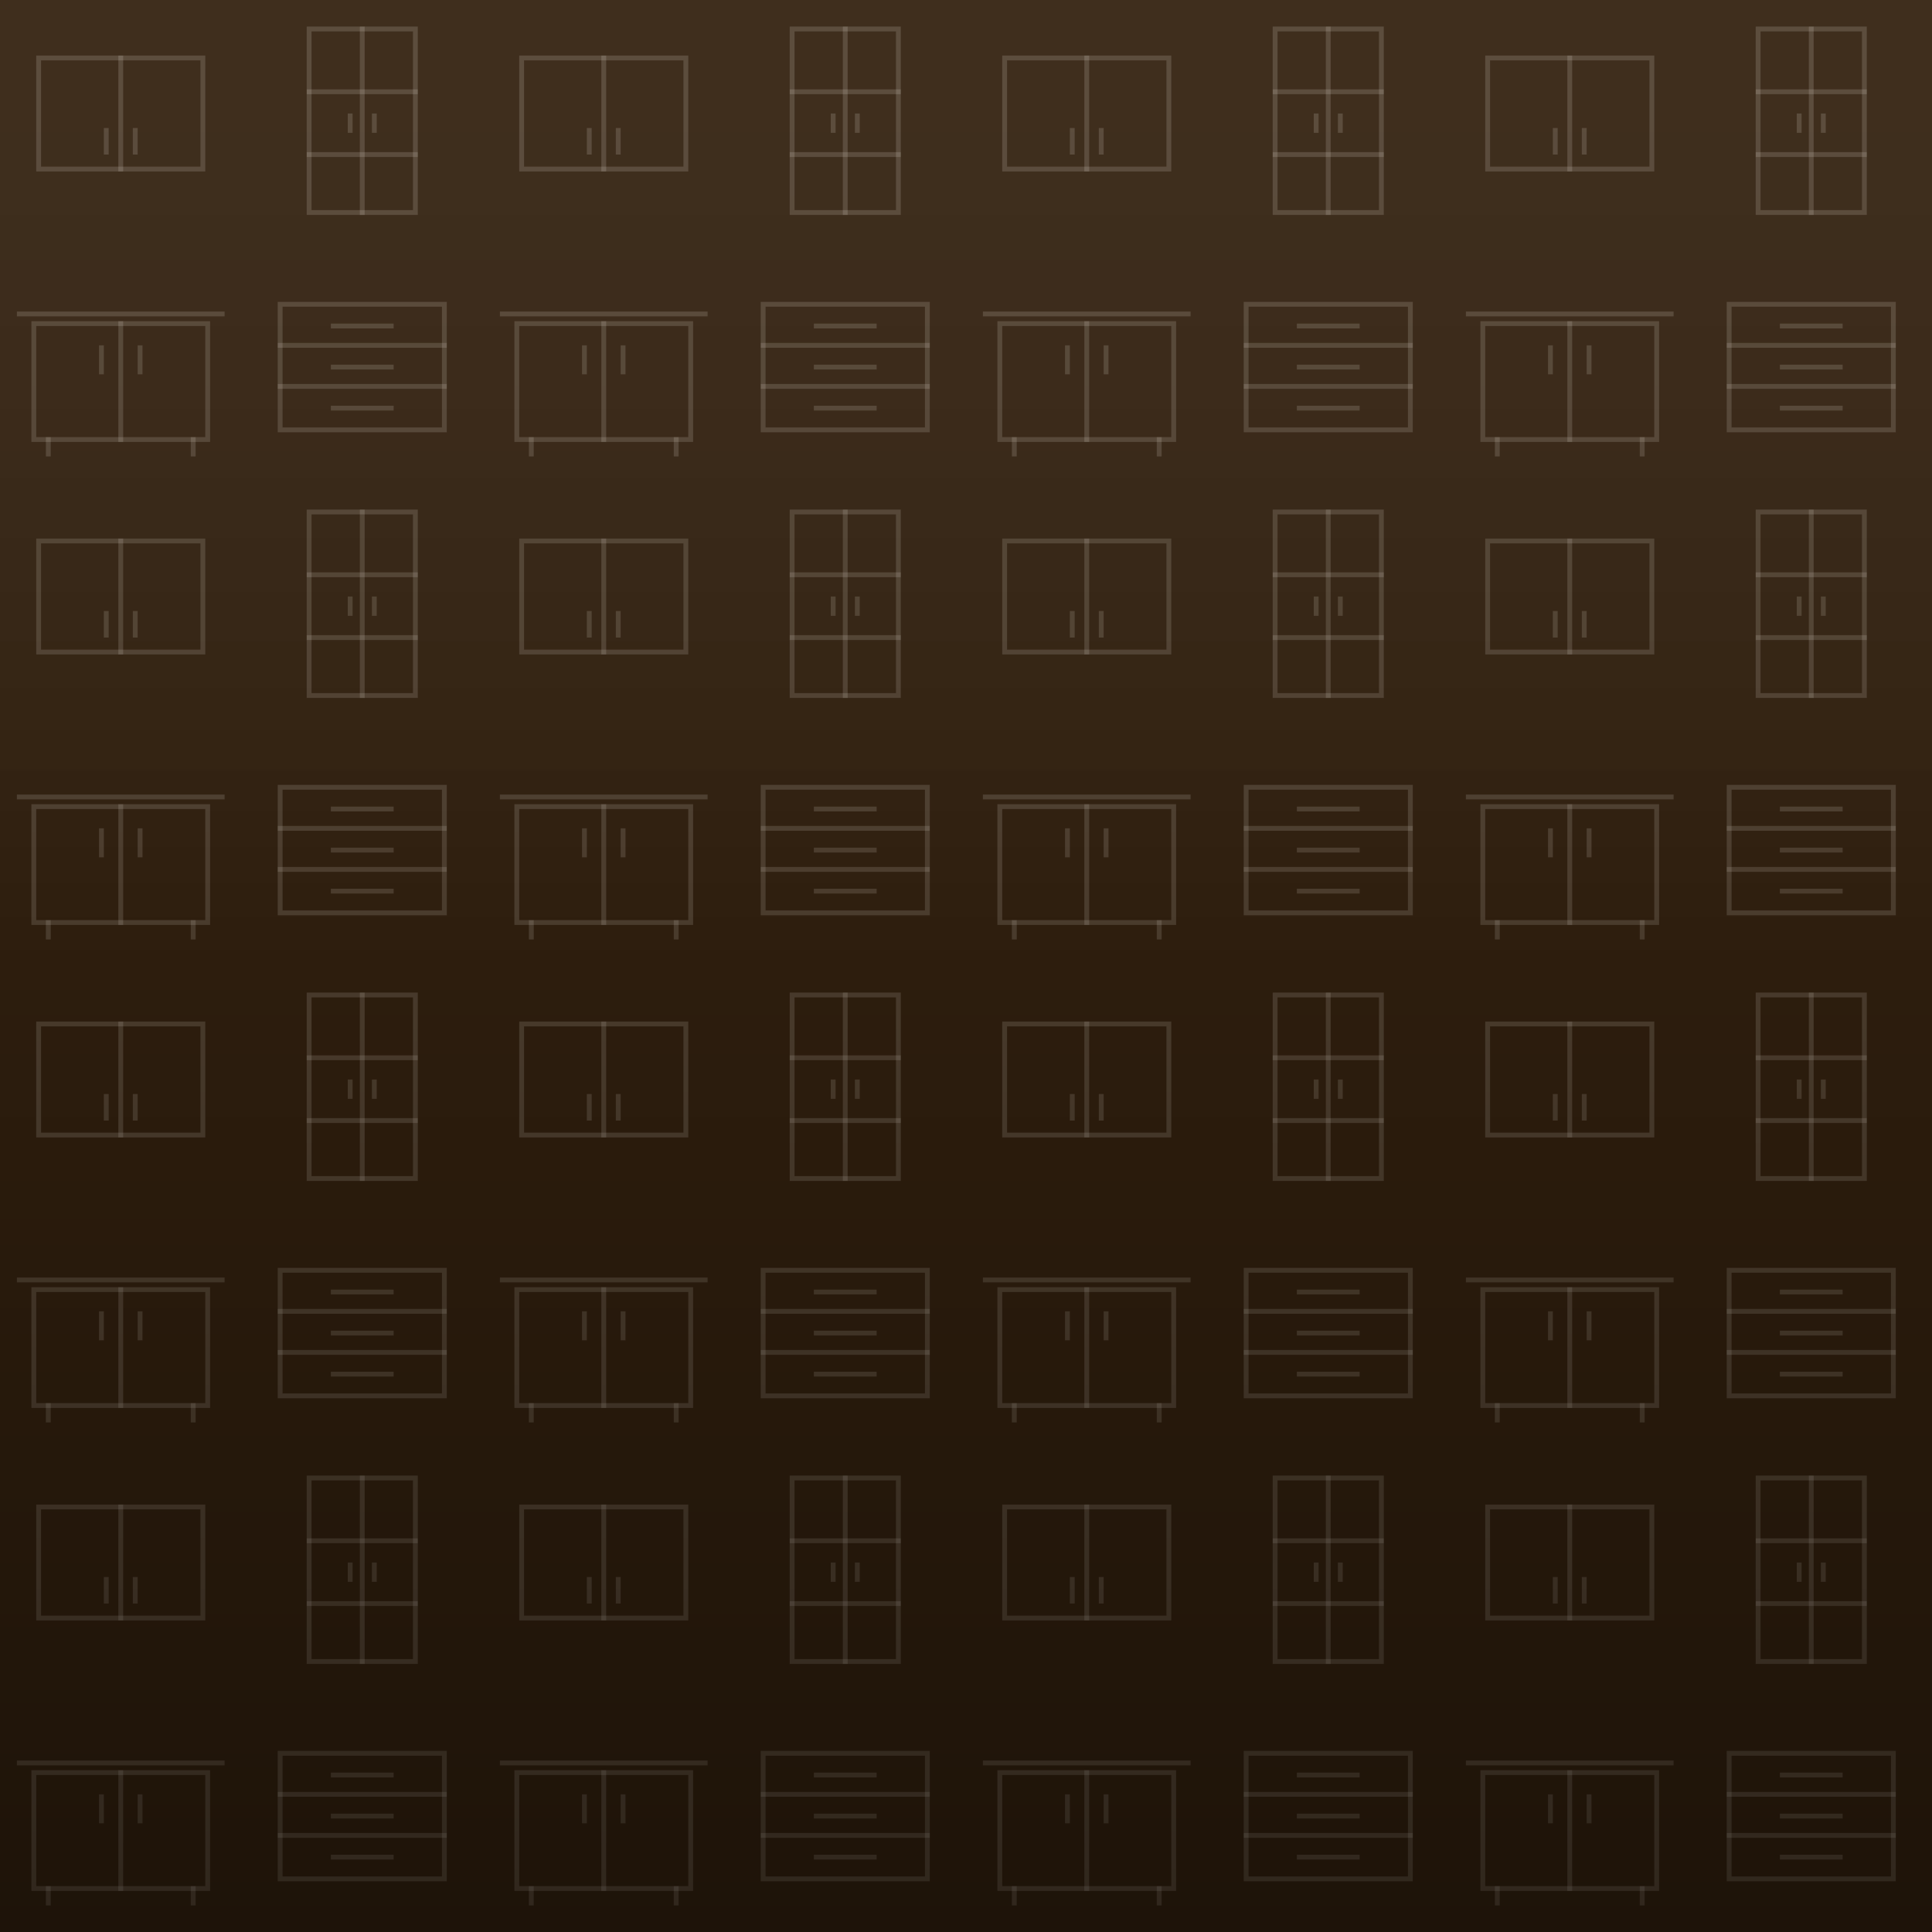
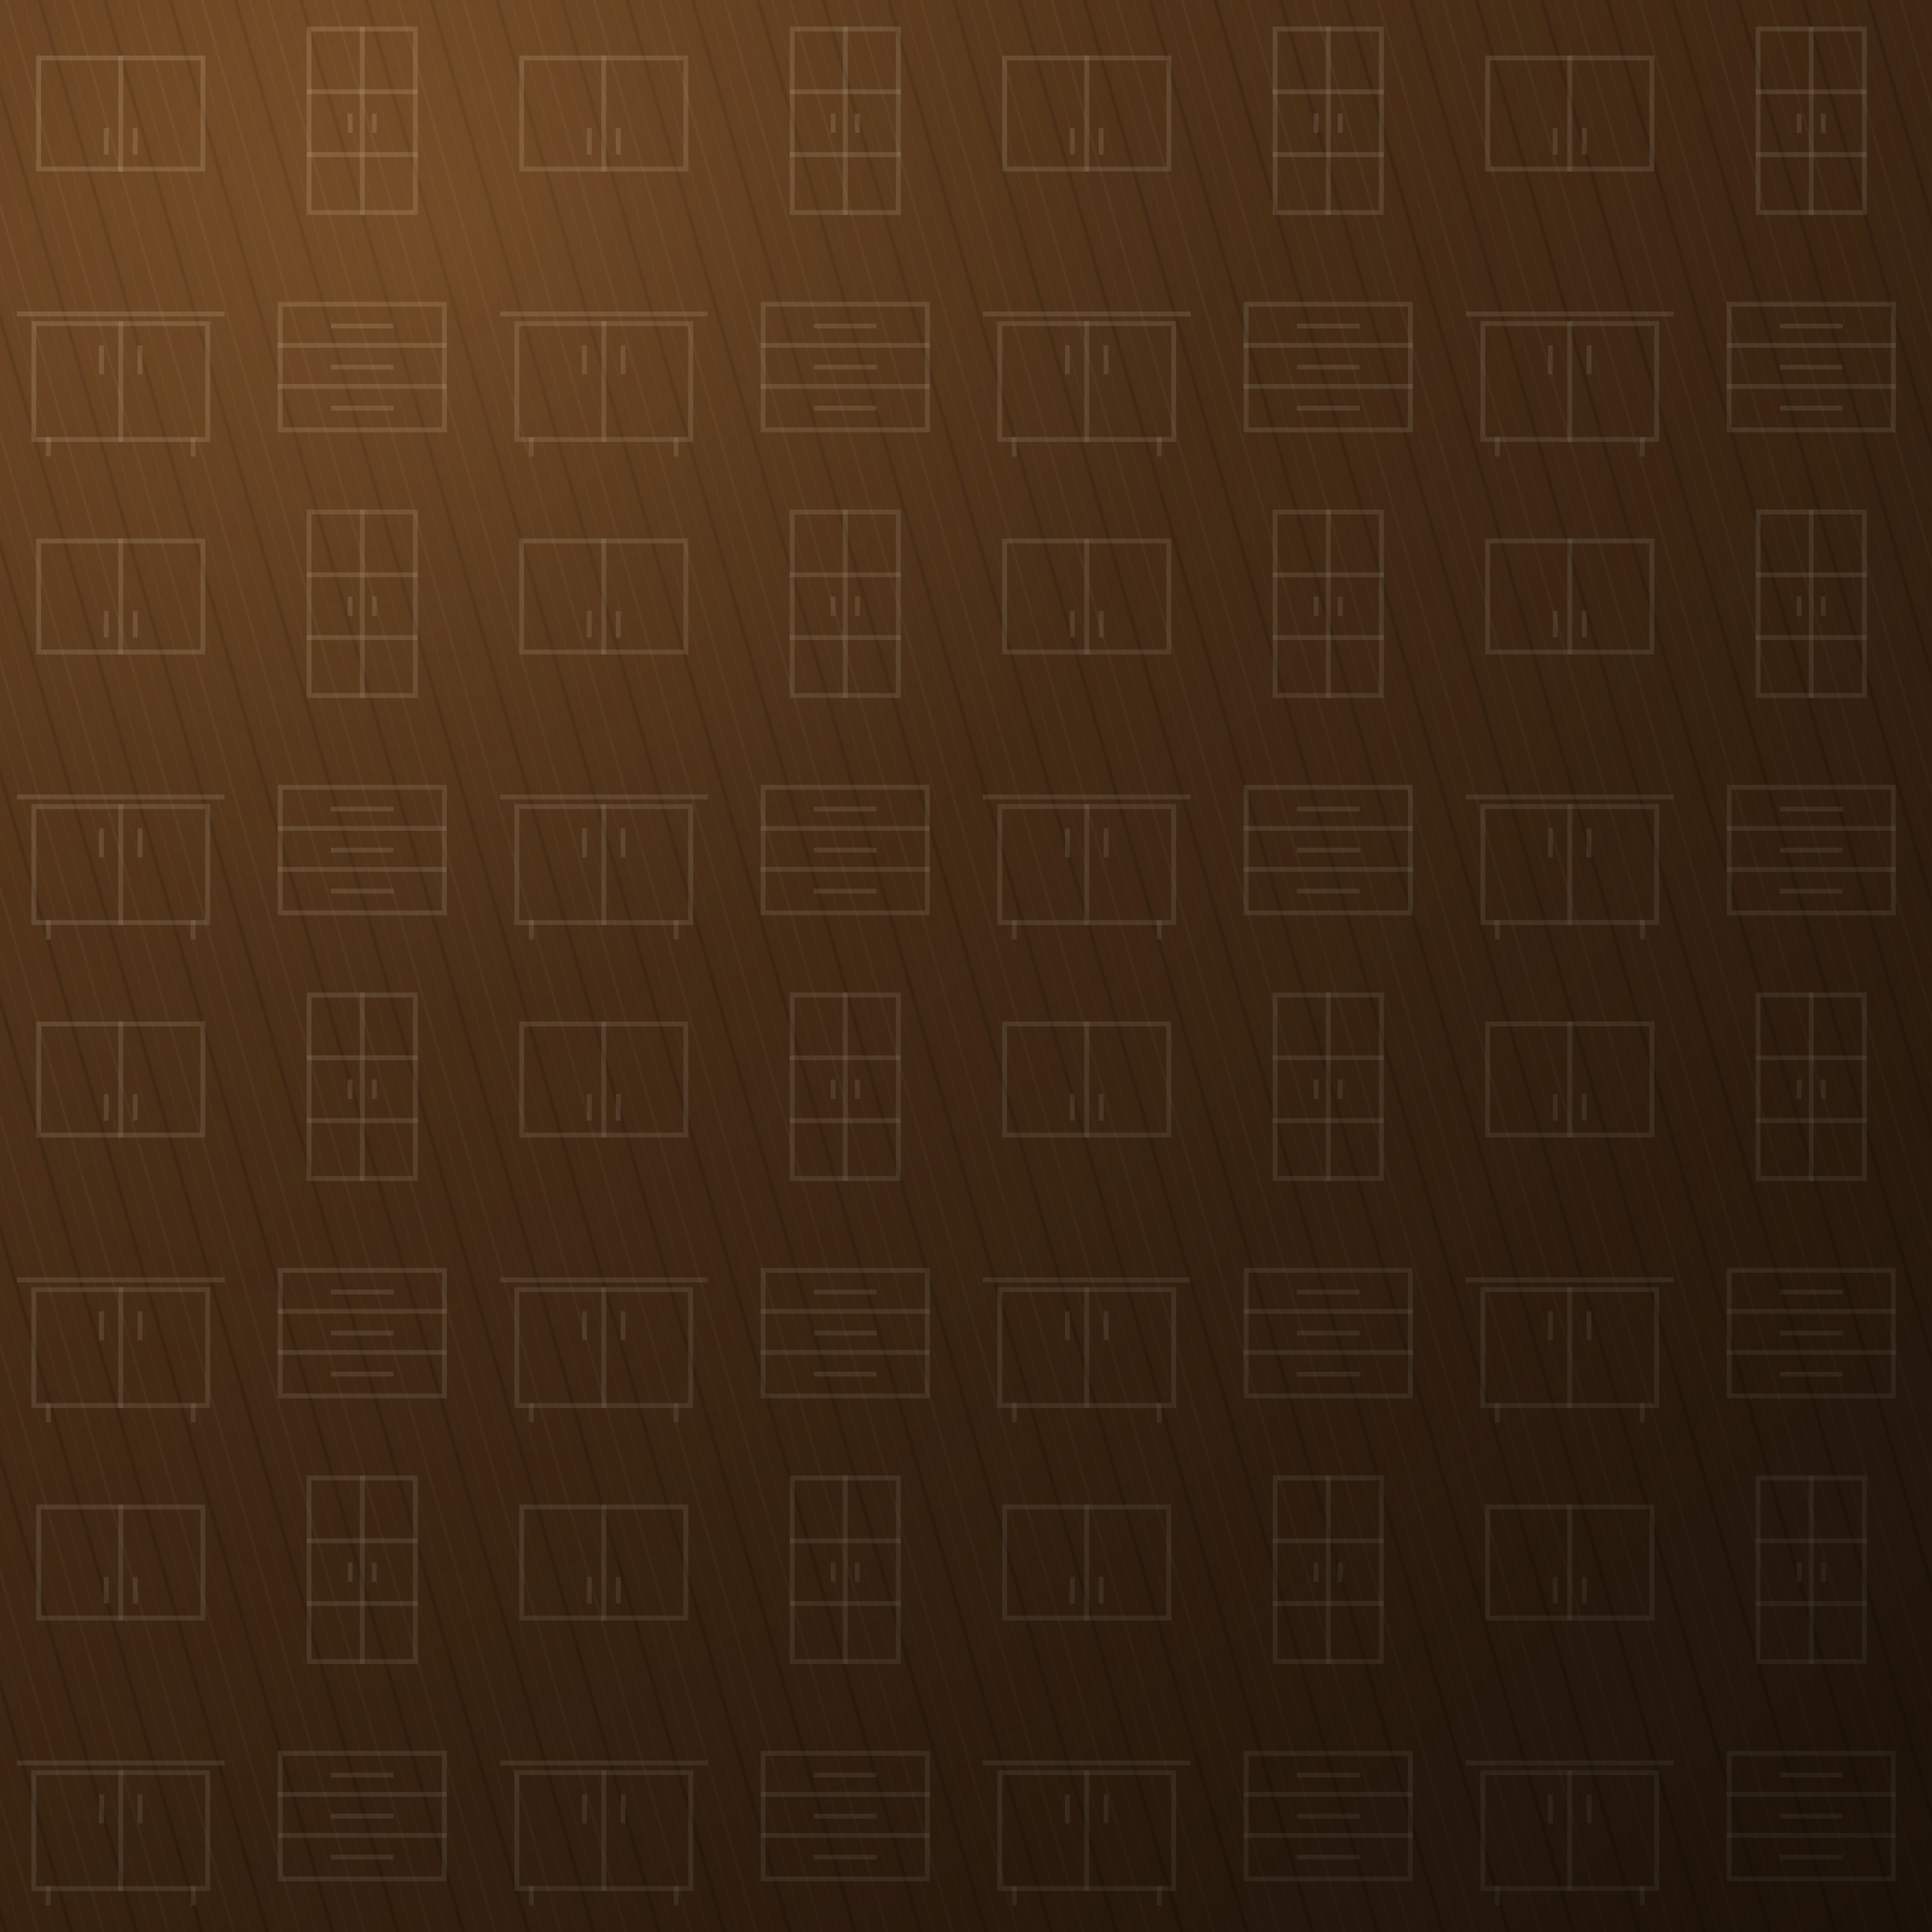
<svg xmlns="http://www.w3.org/2000/svg" width="800" height="800" viewBox="0 0 800 800" preserveAspectRatio="xMidYMid slice">
  <defs>
-     <pattern id="t" width="200.00" height="200.00" patternUnits="userSpaceOnUse" patternTransform="scale(1)" viewBox="0 0 200 200">
-       <g stroke-opacity="0.16">
+     <pattern id="zrno1" width="26" height="300" patternUnits="userSpaceOnUse" patternTransform="rotate(-16)">
+       <rect x="2" width="1.1" height="300" fill="#F7F0E6" opacity="0.05" />
+       <rect x="9" width="0.7" height="300" fill="#F7F0E6" opacity="0.03" />
+       <rect x="15" width="1.6" height="300" fill="#160C05" opacity="0.22" />
+       <rect x="21" width="0.8" height="300" fill="#F7F0E6" opacity="0.035" />
+     </pattern>
+     <pattern id="u1" width="200" height="200" patternUnits="userSpaceOnUse">
+       <g stroke-opacity="0.15">
        <g>
          <rect x="16" y="24" width="68" height="46" fill="none" stroke="#F7F0E6" stroke-width="2" stroke-linecap="square" />
          <line x1="50" y1="24" x2="50" y2="70" fill="none" stroke="#F7F0E6" stroke-width="2" stroke-linecap="square" />
          <line x1="44" y1="54" x2="44" y2="63" fill="none" stroke="#F7F0E6" stroke-width="2" stroke-linecap="square" />
          <line x1="56" y1="54" x2="56" y2="63" fill="none" stroke="#F7F0E6" stroke-width="2" stroke-linecap="square" />
        </g>
        <g transform="translate(100,0)">
          <rect x="28" y="12" width="44" height="76" fill="none" stroke="#F7F0E6" stroke-width="2" stroke-linecap="square" />
          <line x1="50" y1="12" x2="50" y2="88" fill="none" stroke="#F7F0E6" stroke-width="2" stroke-linecap="square" />
          <line x1="28" y1="38" x2="72" y2="38" fill="none" stroke="#F7F0E6" stroke-width="2" stroke-linecap="square" />
          <line x1="28" y1="64" x2="72" y2="64" fill="none" stroke="#F7F0E6" stroke-width="2" stroke-linecap="square" />
          <line x1="45" y1="48" x2="45" y2="54" fill="none" stroke="#F7F0E6" stroke-width="2" stroke-linecap="square" />
          <line x1="55" y1="48" x2="55" y2="54" fill="none" stroke="#F7F0E6" stroke-width="2" stroke-linecap="square" />
        </g>
        <g transform="translate(0,100)">
          <line x1="8" y1="30" x2="92" y2="30" fill="none" stroke="#F7F0E6" stroke-width="2" stroke-linecap="square" />
          <rect x="14" y="34" width="72" height="48" fill="none" stroke="#F7F0E6" stroke-width="2" stroke-linecap="square" />
          <line x1="50" y1="34" x2="50" y2="82" fill="none" stroke="#F7F0E6" stroke-width="2" stroke-linecap="square" />
          <line x1="42" y1="44" x2="42" y2="54" fill="none" stroke="#F7F0E6" stroke-width="2" stroke-linecap="square" />
          <line x1="58" y1="44" x2="58" y2="54" fill="none" stroke="#F7F0E6" stroke-width="2" stroke-linecap="square" />
          <line x1="20" y1="82" x2="20" y2="88" fill="none" stroke="#F7F0E6" stroke-width="2" stroke-linecap="square" />
          <line x1="80" y1="82" x2="80" y2="88" fill="none" stroke="#F7F0E6" stroke-width="2" stroke-linecap="square" />
        </g>
        <g transform="translate(100,100)">
          <rect x="16" y="26" width="68" height="52" fill="none" stroke="#F7F0E6" stroke-width="2" stroke-linecap="square" />
          <line x1="16" y1="43" x2="84" y2="43" fill="none" stroke="#F7F0E6" stroke-width="2" stroke-linecap="square" />
          <line x1="16" y1="60" x2="84" y2="60" fill="none" stroke="#F7F0E6" stroke-width="2" stroke-linecap="square" />
          <line x1="38" y1="35" x2="62" y2="35" fill="none" stroke="#F7F0E6" stroke-width="2" stroke-linecap="square" />
          <line x1="38" y1="52" x2="62" y2="52" fill="none" stroke="#F7F0E6" stroke-width="2" stroke-linecap="square" />
          <line x1="38" y1="69" x2="62" y2="69" fill="none" stroke="#F7F0E6" stroke-width="2" stroke-linecap="square" />
        </g>
      </g>
    </pattern>
-     <linearGradient id="v" x1="0" y1="0" x2="0" y2="1">
-       <stop offset="0" stop-color="#FFFFFF" stop-opacity="0.06" />
-       <stop offset="0.5" stop-color="#000000" stop-opacity="0.12" />
-       <stop offset="1" stop-color="#000000" stop-opacity="0.42" />
+     <radialGradient id="sv1" cx="0.22" cy="0.12" r="0.9">
+       <stop offset="0" stop-color="#F5A85C" stop-opacity="0.26" />
+       <stop offset="0.45" stop-color="#F5A85C" stop-opacity="0.07" />
+       <stop offset="1" stop-color="#F5A85C" stop-opacity="0" />
+     </radialGradient>
+     <linearGradient id="sj1" x1="0.15" y1="0" x2="1" y2="1">
+       <stop offset="0" stop-color="#000000" stop-opacity="0" />
+       <stop offset="1" stop-color="#000000" stop-opacity="0.66" />
    </linearGradient>
  </defs>
-   <rect width="800" height="800" fill="#33210F" />
-   <rect width="800" height="800" fill="url(#t)" />
-   <rect width="800" height="800" fill="url(#v)" />
+   <rect width="800" height="800" fill="#513218" />
+   <rect width="800" height="800" fill="url(#zrno1)" />
+   <rect width="800" height="800" fill="url(#u1)" />
+   <rect width="800" height="800" fill="url(#sv1)" />
+   <rect width="800" height="800" fill="url(#sj1)" />
</svg>
